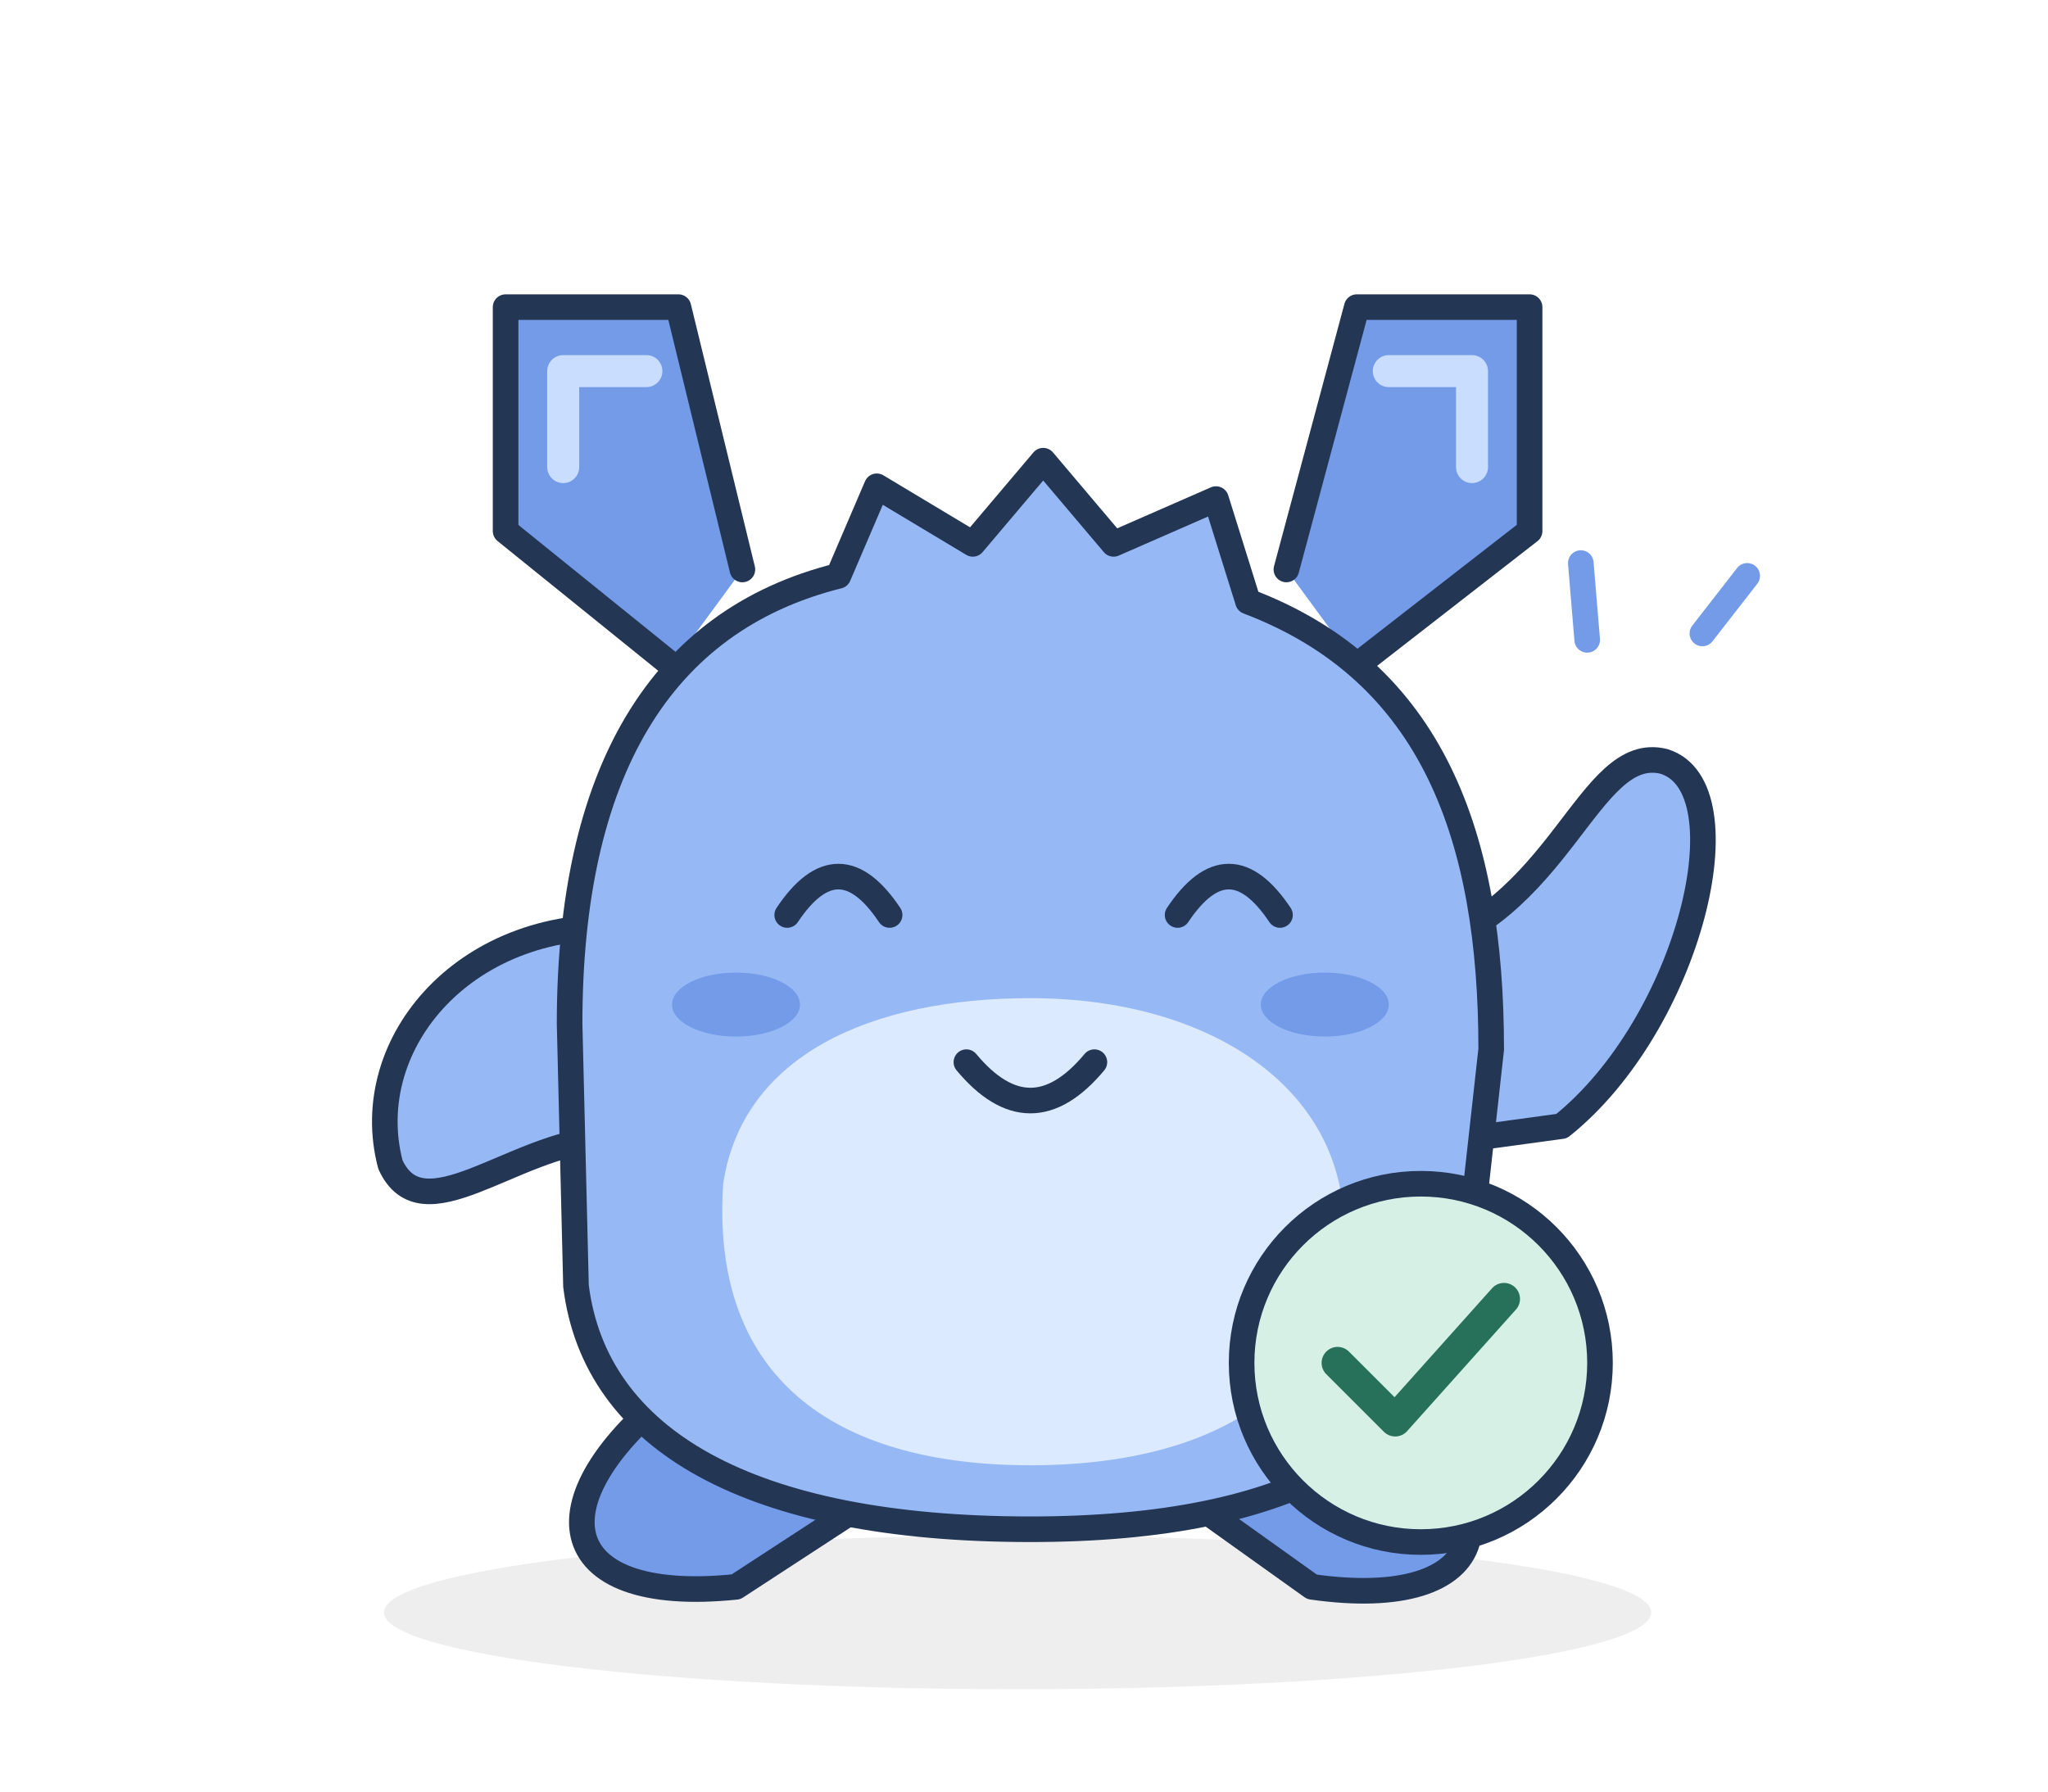
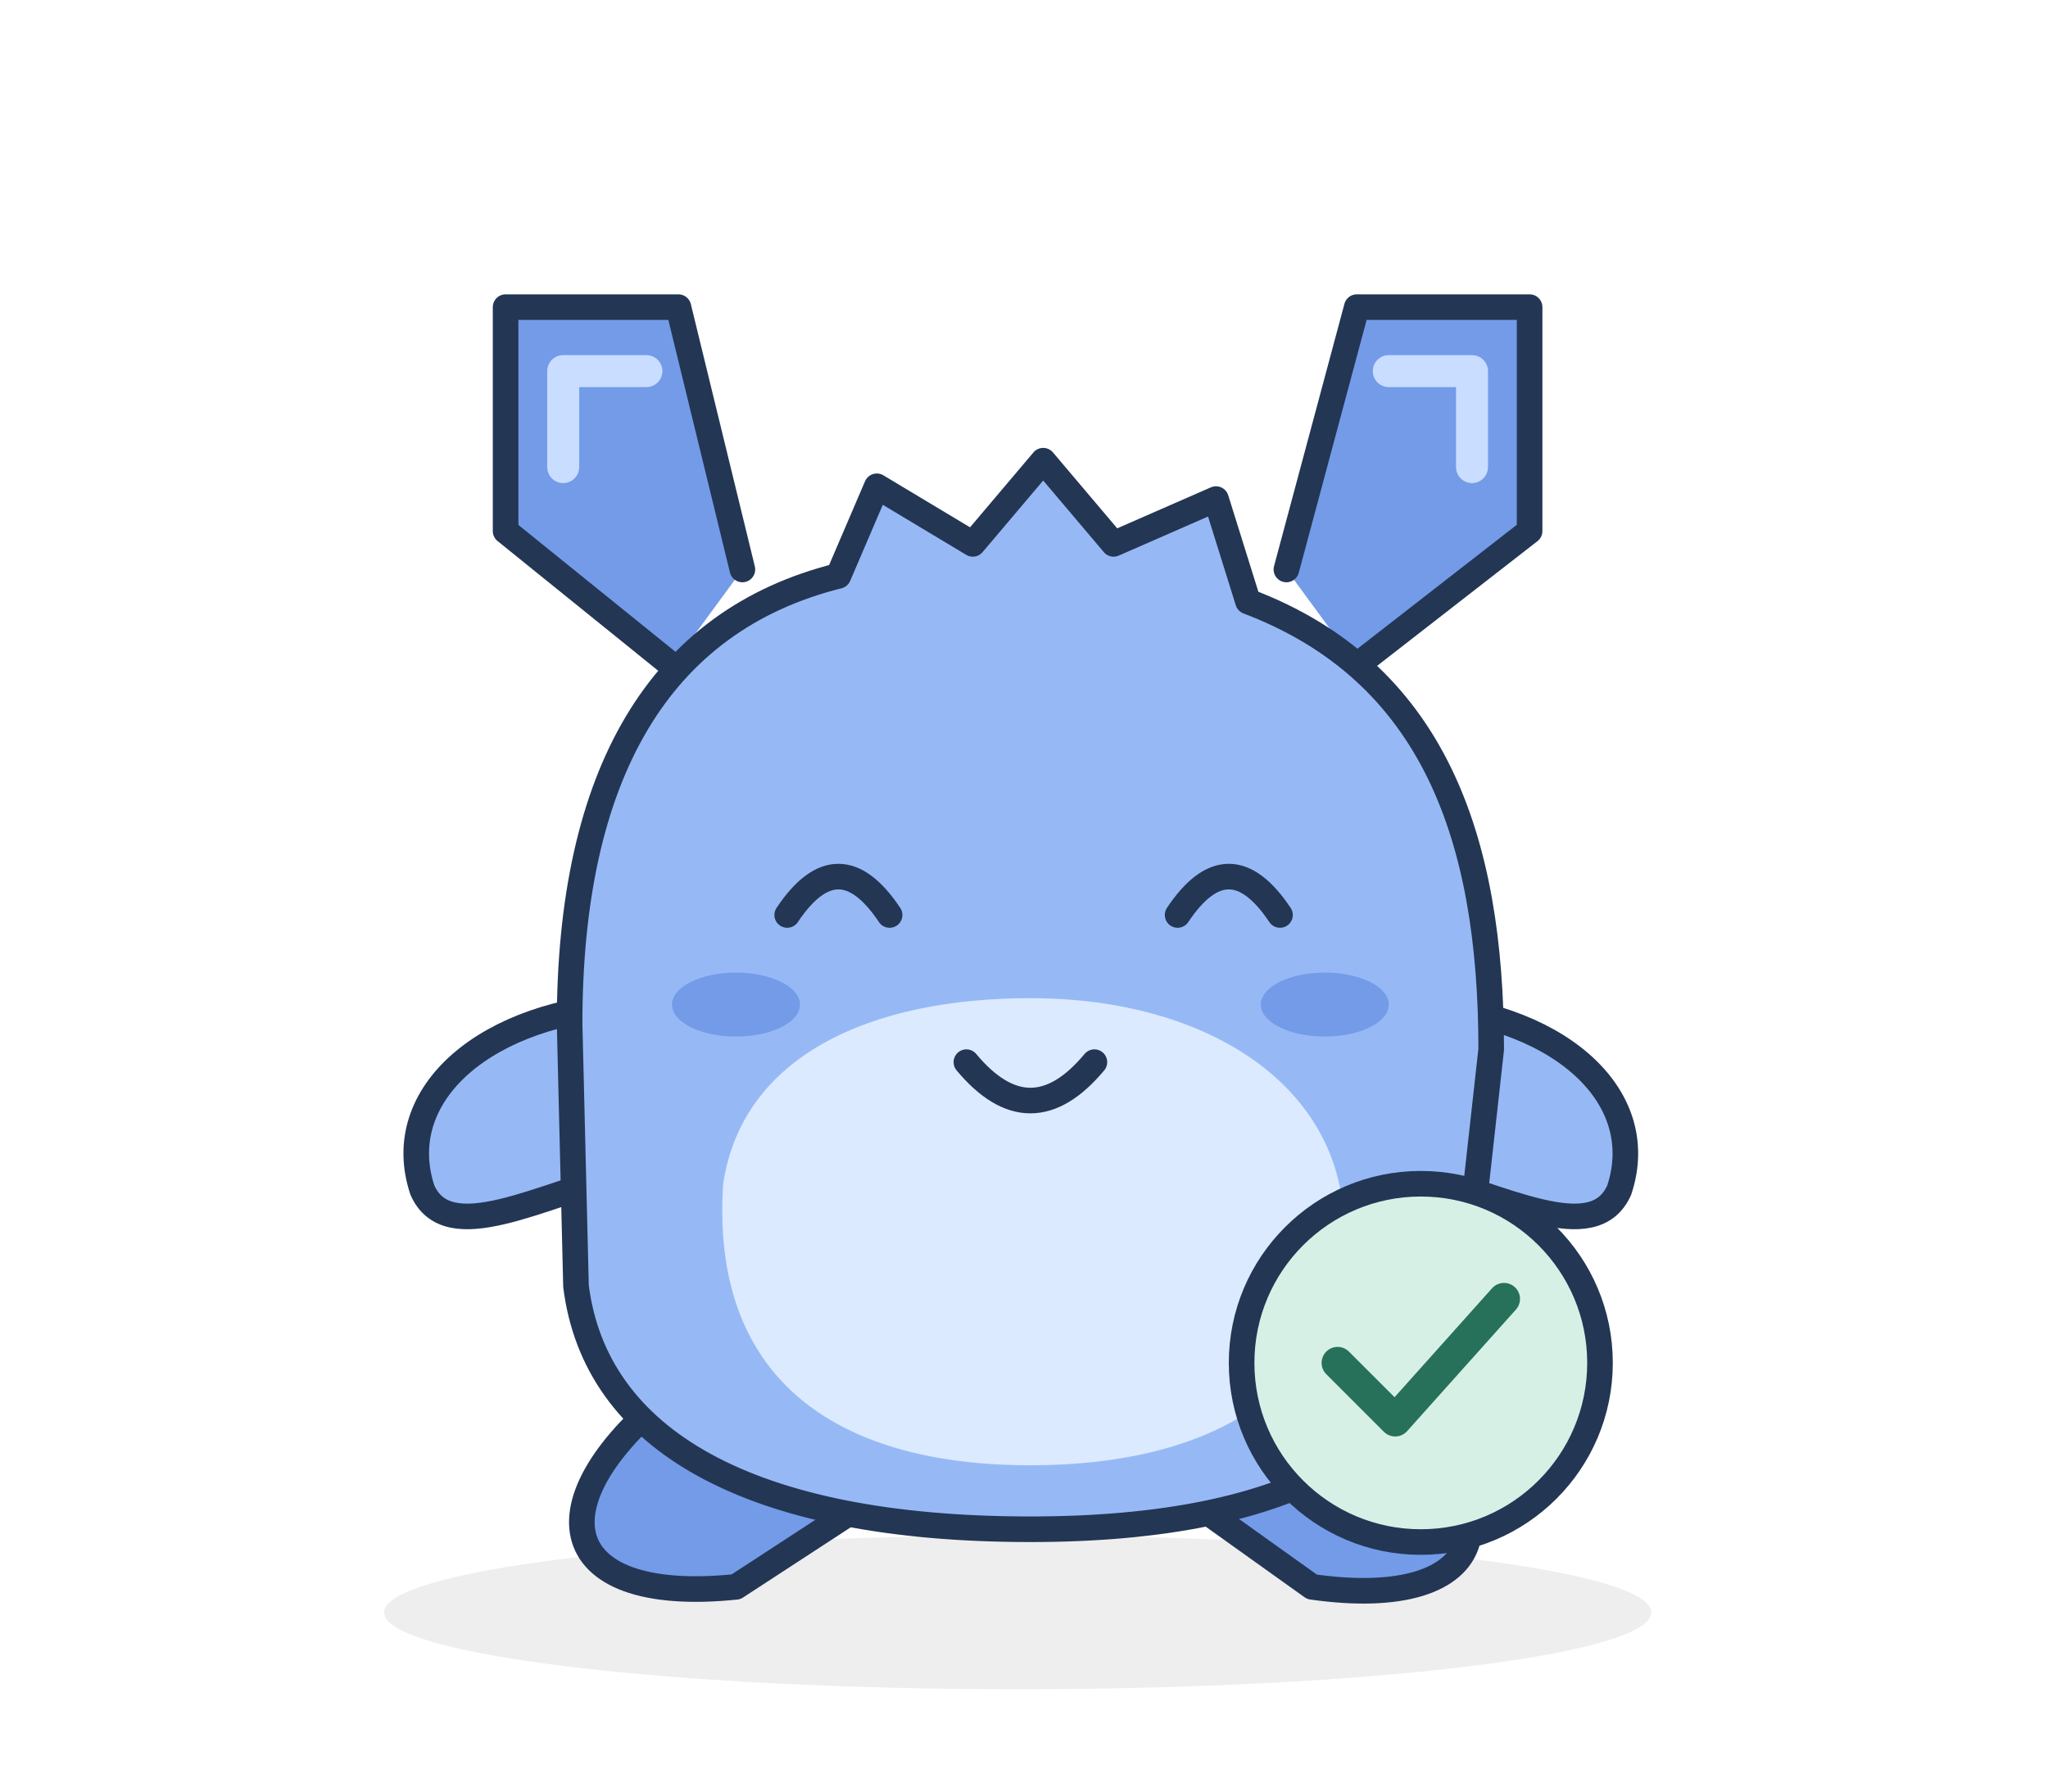
- <svg xmlns="http://www.w3.org/2000/svg" viewBox="0 0 320 280" fill="none" aria-hidden="true" focusable="false" class="terrence-mascot" data-pose="healthy" data-detail="full">
+ <svg xmlns="http://www.w3.org/2000/svg" viewBox="0 0 320 280" fill="none" aria-hidden="true" focusable="false" class="terrence-mascot" data-pose="healthy" data-detail="full" data-surface="transparent">
  <ellipse class="terrence-secondary-detail" cx="159" cy="252" rx="99" ry="12" fill="currentColor" opacity=".07" />
  <g class="terrence-body" stroke="#233654" stroke-width="4" stroke-linecap="round" stroke-linejoin="round">
    <path d="M105 104 79 83 79 48 106 48 116 89M212 104 239 83 239 48 212 48 201 89" fill="#739BE8" />
    <path class="terrence-secondary-detail" d="M88 73V58H101M230 73V58H217" stroke="#C8DDFF" stroke-width="5" />
    <path d="M107 216C83 234 86 251 115 248L138 233M184 233 205 248C233 252 239 236 213 216" fill="#739BE8" />
-     <path d="M99 145C73 143 56 163 61 182 66 193 80 179 94 178" fill="#96B9F6" />
-     <g class="terrence-wave">
-       <path d="M220 149C244 143 248 116 260 119 273 123 264 160 244 176L222 179" fill="#96B9F6" />
-       <path d="m266 99 7-9m-25 10-1-12" stroke="#739BE8" />
+     <g class="terrence-arms terrence-arms--settled" data-arm-role="settled">
+       <path d="M99 157C76 158 61 171 66 186 70 195 84 187 99 183" fill="#96B9F6" />
+       <path d="M220 157C243 158 258 171 253 186 249 195 235 187 220 183" fill="#96B9F6" />
    </g>
    <path d="M89 160C89 121 103 97 131 90L137 76 152 85 163 72 174 85 190 78 195 94C224 105 233 131 233 164L229 200C225 226 202 239 161 239 117 239 93 225 90 201Z" fill="#96B9F6" />
    <path d="M113 185C116 165 136 156 161 156 189 156 210 170 210 192 210 216 191 229 161 229 130 229 111 215 113 185Z" fill="#DCEAFF" stroke="none" />
    <g class="terrence-face">
      <path d="M123 143q8-12 16 0m45 0q8-12 16 0" />
      <g class="terrence-secondary-detail">
        <ellipse cx="115" cy="157" rx="10" ry="5" fill="#739BE8" stroke="none" />
        <ellipse cx="207" cy="157" rx="10" ry="5" fill="#739BE8" stroke="none" />
      </g>
      <path d="M151 166q10 12 20 0" />
    </g>
-     <g>
+     <g class="terrence-prop terrence-prop--check" data-prop="check">
      <circle cx="222" cy="213" r="28" fill="#D7F0E6" />
      <path d="m209 213 9 9 17-19" stroke="#27715B" stroke-width="5" />
    </g>
  </g>
</svg>
